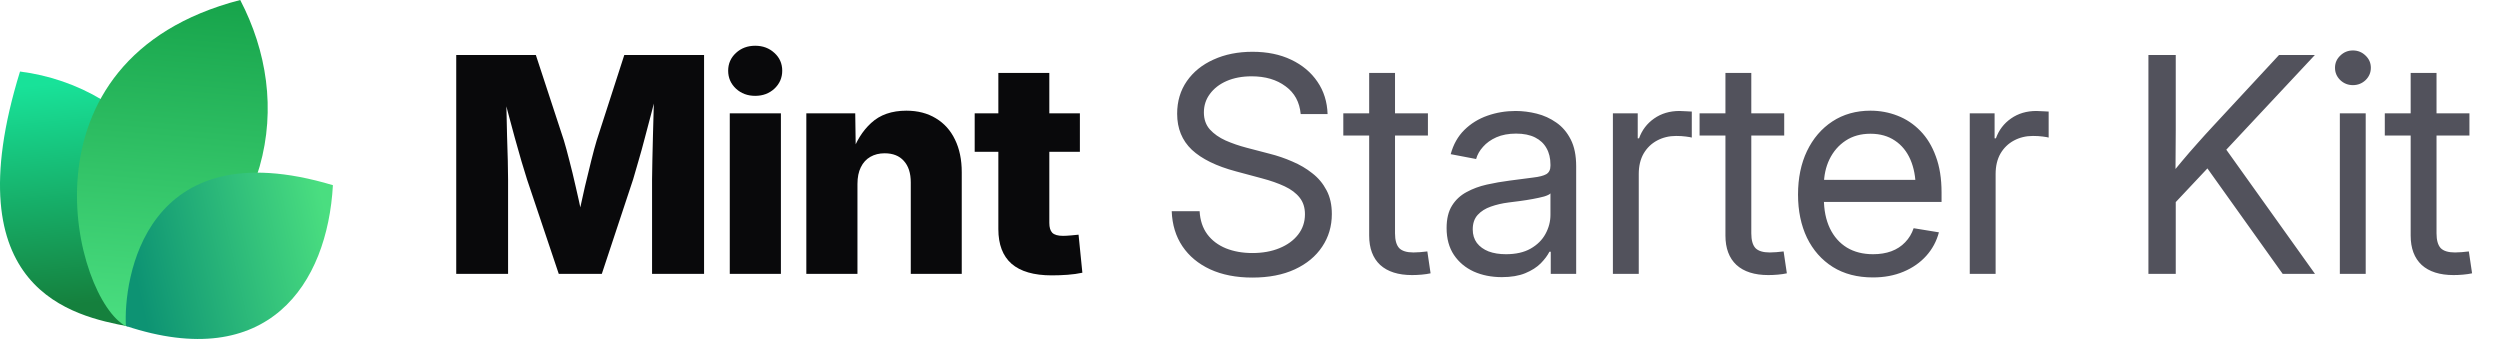
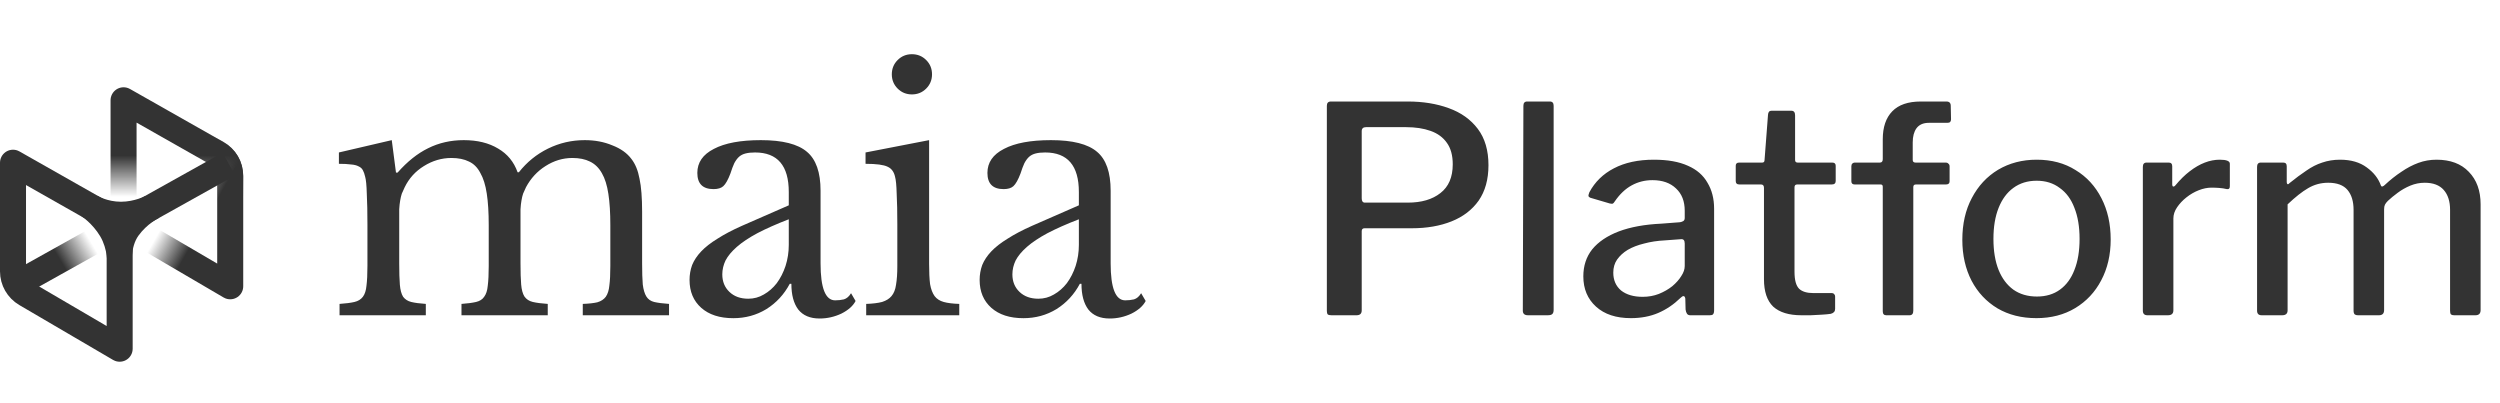
- <svg xmlns="http://www.w3.org/2000/svg" width="177" height="24" viewBox="0 0 177 24" fill="none">
-   <path d="M9.061 23.108C5.268 22.377 -3.391 20.627 1.417 5.064C9.634 6.099 16.973 14.064 9.061 23.108Z" fill="url(#paint0_linear_17557_2020)" />
-   <path d="M8.919 23.094C5.276 21.222 0.784 4.209 17.007 0C20.757 7.193 19.621 16.545 8.919 23.094Z" fill="url(#paint1_linear_17557_2020)" />
-   <path d="M8.914 23.079C8.735 19.882 10.159 9.085 23.57 13.111C23.181 20.123 18.984 26.418 8.914 23.079Z" fill="url(#paint2_linear_17557_2020)" />
-   <path d="M32.301 19.392V3.894H37.938L39.925 9.948C40.036 10.315 40.164 10.787 40.31 11.362C40.462 11.938 40.611 12.552 40.757 13.204C40.91 13.855 41.048 14.483 41.173 15.086C41.305 15.682 41.412 16.192 41.495 16.615H40.695C40.771 16.192 40.871 15.682 40.996 15.086C41.128 14.49 41.267 13.866 41.412 13.214C41.565 12.562 41.714 11.948 41.86 11.373C42.005 10.79 42.133 10.315 42.244 9.948L44.2 3.894H49.848V19.392H46.166V12.704C46.166 12.357 46.173 11.917 46.187 11.383C46.2 10.849 46.214 10.27 46.228 9.646C46.249 9.022 46.266 8.391 46.28 7.753C46.301 7.115 46.311 6.519 46.311 5.964H46.623C46.485 6.561 46.332 7.181 46.166 7.826C45.999 8.471 45.833 9.102 45.666 9.719C45.507 10.336 45.351 10.901 45.198 11.414C45.053 11.928 44.928 12.357 44.824 12.704L42.608 19.392H39.561L37.314 12.704C37.203 12.357 37.072 11.928 36.919 11.414C36.773 10.901 36.614 10.34 36.441 9.729C36.274 9.112 36.104 8.481 35.931 7.836C35.764 7.192 35.608 6.567 35.463 5.964H35.827C35.834 6.512 35.844 7.105 35.858 7.743C35.872 8.374 35.886 9.005 35.9 9.636C35.92 10.26 35.938 10.839 35.952 11.373C35.965 11.907 35.972 12.351 35.972 12.704V19.392H32.301ZM51.668 19.392V8.024H55.288V19.392H51.668ZM53.468 6.786C52.927 6.786 52.473 6.616 52.105 6.276C51.738 5.93 51.554 5.507 51.554 5.007C51.554 4.508 51.738 4.088 52.105 3.749C52.473 3.409 52.927 3.239 53.468 3.239C54.009 3.239 54.463 3.409 54.83 3.749C55.198 4.082 55.382 4.501 55.382 5.007C55.382 5.507 55.198 5.93 54.83 6.276C54.463 6.616 54.009 6.786 53.468 6.786ZM60.708 13.027V19.392H57.088V8.024H60.551L60.593 10.967H60.281C60.593 10.024 61.061 9.268 61.685 8.7C62.309 8.124 63.138 7.836 64.171 7.836C64.975 7.836 65.672 8.017 66.262 8.377C66.851 8.731 67.302 9.234 67.614 9.885C67.933 10.537 68.092 11.307 68.092 12.194V19.392H64.483V12.912C64.483 12.26 64.32 11.754 63.994 11.394C63.675 11.033 63.221 10.853 62.632 10.853C62.25 10.853 61.914 10.936 61.623 11.102C61.332 11.269 61.106 11.515 60.947 11.841C60.787 12.16 60.708 12.555 60.708 13.027ZM76.456 8.024V10.749H69.008V8.024H76.456ZM70.683 5.163H74.292V15.783C74.292 16.102 74.361 16.334 74.5 16.48C74.646 16.625 74.899 16.698 75.259 16.698C75.405 16.698 75.596 16.688 75.831 16.667C76.074 16.646 76.251 16.629 76.362 16.615L76.632 19.309C76.313 19.378 75.963 19.427 75.582 19.455C75.207 19.482 74.836 19.496 74.469 19.496C73.2 19.496 72.25 19.222 71.619 18.674C70.995 18.127 70.683 17.308 70.683 16.22V5.163Z" fill="#09090B" />
-   <path d="M88.667 19.652C87.523 19.652 86.528 19.458 85.682 19.07C84.843 18.681 84.188 18.137 83.716 17.437C83.245 16.736 82.992 15.908 82.957 14.951H84.933C84.968 15.596 85.148 16.14 85.474 16.584C85.8 17.021 86.24 17.354 86.795 17.582C87.35 17.804 87.974 17.915 88.667 17.915C89.388 17.915 90.026 17.801 90.581 17.572C91.143 17.343 91.583 17.024 91.902 16.615C92.228 16.199 92.391 15.717 92.391 15.169C92.391 14.698 92.266 14.306 92.017 13.994C91.767 13.675 91.413 13.408 90.956 13.193C90.498 12.978 89.954 12.787 89.323 12.621L87.502 12.132C86.123 11.765 85.082 11.255 84.382 10.603C83.689 9.944 83.342 9.095 83.342 8.055C83.342 7.174 83.571 6.404 84.028 5.746C84.486 5.087 85.117 4.577 85.921 4.217C86.726 3.849 87.645 3.666 88.678 3.666C89.718 3.666 90.63 3.853 91.413 4.227C92.204 4.602 92.824 5.122 93.275 5.787C93.726 6.446 93.965 7.209 93.993 8.076H92.089C92.013 7.23 91.656 6.574 91.018 6.11C90.387 5.638 89.586 5.403 88.615 5.403C87.95 5.403 87.36 5.513 86.847 5.735C86.341 5.957 85.946 6.262 85.661 6.651C85.377 7.032 85.235 7.469 85.235 7.961C85.235 8.447 85.377 8.849 85.661 9.168C85.946 9.48 86.317 9.74 86.774 9.948C87.232 10.149 87.724 10.319 88.251 10.457L89.884 10.884C90.439 11.023 90.977 11.206 91.496 11.435C92.023 11.657 92.495 11.934 92.911 12.267C93.334 12.593 93.67 12.995 93.92 13.474C94.17 13.945 94.294 14.504 94.294 15.149C94.294 16.015 94.066 16.788 93.608 17.468C93.157 18.148 92.512 18.681 91.673 19.07C90.834 19.458 89.832 19.652 88.667 19.652ZM101.097 8.024V9.594H95.106V8.024H101.097ZM96.937 5.163H98.767V16.521C98.767 17 98.865 17.347 99.059 17.562C99.26 17.77 99.6 17.874 100.078 17.874C100.21 17.874 100.366 17.867 100.546 17.853C100.733 17.832 100.903 17.815 101.056 17.801L101.285 19.351C101.097 19.392 100.886 19.423 100.65 19.444C100.414 19.465 100.189 19.475 99.974 19.475C98.996 19.475 98.244 19.236 97.717 18.758C97.197 18.272 96.937 17.579 96.937 16.677V5.163ZM106.33 19.621C105.595 19.621 104.932 19.489 104.343 19.226C103.754 18.955 103.285 18.564 102.939 18.05C102.592 17.53 102.419 16.896 102.419 16.147C102.419 15.495 102.547 14.965 102.804 14.556C103.06 14.146 103.403 13.828 103.833 13.599C104.263 13.363 104.742 13.186 105.269 13.068C105.796 12.95 106.333 12.857 106.881 12.787C107.574 12.69 108.132 12.617 108.555 12.569C108.978 12.52 109.287 12.441 109.481 12.33C109.675 12.212 109.772 12.014 109.772 11.737V11.654C109.772 11.203 109.679 10.815 109.492 10.489C109.311 10.163 109.041 9.91 108.68 9.729C108.32 9.549 107.872 9.459 107.338 9.459C106.805 9.459 106.34 9.546 105.945 9.719C105.556 9.892 105.241 10.118 104.998 10.395C104.755 10.665 104.593 10.953 104.509 11.258L102.71 10.915C102.897 10.222 103.22 9.65 103.677 9.199C104.135 8.748 104.679 8.412 105.31 8.19C105.941 7.968 106.607 7.857 107.307 7.857C107.8 7.857 108.295 7.92 108.795 8.044C109.301 8.169 109.765 8.381 110.188 8.679C110.611 8.97 110.951 9.369 111.208 9.875C111.464 10.374 111.593 11.005 111.593 11.768V19.392H109.793V17.822H109.7C109.568 18.085 109.363 18.359 109.086 18.643C108.809 18.921 108.444 19.153 107.994 19.34C107.543 19.527 106.988 19.621 106.33 19.621ZM106.621 17.998C107.321 17.998 107.904 17.867 108.368 17.603C108.84 17.333 109.19 16.986 109.419 16.563C109.654 16.133 109.772 15.682 109.772 15.211V13.692C109.703 13.769 109.554 13.841 109.325 13.911C109.096 13.973 108.829 14.032 108.524 14.088C108.226 14.143 107.921 14.192 107.609 14.233C107.304 14.275 107.033 14.309 106.798 14.337C106.354 14.393 105.938 14.49 105.549 14.628C105.168 14.76 104.86 14.954 104.624 15.211C104.388 15.467 104.27 15.811 104.27 16.241C104.27 16.615 104.367 16.934 104.561 17.198C104.762 17.461 105.04 17.662 105.393 17.801C105.747 17.933 106.156 17.998 106.621 17.998ZM114.193 19.392V8.024H115.951V9.792H116.045C116.253 9.209 116.61 8.741 117.116 8.388C117.622 8.034 118.219 7.857 118.905 7.857C119.058 7.857 119.217 7.864 119.384 7.878C119.55 7.885 119.682 7.892 119.779 7.899V9.74C119.716 9.719 119.578 9.695 119.363 9.667C119.155 9.639 118.922 9.625 118.666 9.625C118.174 9.625 117.726 9.733 117.324 9.948C116.922 10.163 116.603 10.471 116.367 10.874C116.138 11.276 116.024 11.758 116.024 12.319V19.392H114.193ZM126.322 8.024V9.594H120.33V8.024H126.322ZM122.161 5.163H123.992V16.521C123.992 17 124.089 17.347 124.283 17.562C124.484 17.77 124.824 17.874 125.302 17.874C125.434 17.874 125.59 17.867 125.77 17.853C125.958 17.832 126.127 17.815 126.28 17.801L126.509 19.351C126.322 19.392 126.11 19.423 125.874 19.444C125.639 19.465 125.413 19.475 125.198 19.475C124.221 19.475 123.468 19.236 122.941 18.758C122.421 18.272 122.161 17.579 122.161 16.677V5.163ZM132.604 19.642C131.502 19.642 130.555 19.396 129.765 18.903C128.974 18.404 128.364 17.714 127.934 16.834C127.511 15.946 127.3 14.927 127.3 13.775C127.3 12.611 127.511 11.584 127.934 10.697C128.364 9.802 128.964 9.102 129.734 8.596C130.51 8.089 131.408 7.836 132.428 7.836C133.1 7.836 133.738 7.954 134.341 8.19C134.952 8.426 135.489 8.783 135.954 9.261C136.425 9.74 136.793 10.343 137.056 11.071C137.327 11.792 137.462 12.645 137.462 13.63V14.296H128.433V12.735H136.463L135.631 13.297C135.631 12.541 135.506 11.876 135.257 11.3C135.007 10.725 134.643 10.277 134.165 9.958C133.686 9.632 133.107 9.469 132.428 9.469C131.748 9.469 131.162 9.632 130.67 9.958C130.177 10.284 129.796 10.725 129.526 11.279C129.262 11.827 129.13 12.441 129.13 13.12V14.046C129.13 14.864 129.273 15.572 129.557 16.168C129.841 16.757 130.243 17.211 130.763 17.53C131.283 17.842 131.901 17.998 132.615 17.998C133.093 17.998 133.523 17.929 133.905 17.79C134.293 17.645 134.619 17.433 134.882 17.156C135.153 16.879 135.354 16.546 135.486 16.157L137.275 16.449C137.108 17.08 136.81 17.634 136.38 18.113C135.95 18.591 135.413 18.966 134.768 19.236C134.123 19.507 133.402 19.642 132.604 19.642ZM139.459 19.392V8.024H141.217V9.792H141.311C141.519 9.209 141.876 8.741 142.382 8.388C142.888 8.034 143.485 7.857 144.171 7.857C144.324 7.857 144.483 7.864 144.649 7.878C144.816 7.885 144.948 7.892 145.045 7.899V9.74C144.982 9.719 144.844 9.695 144.629 9.667C144.421 9.639 144.188 9.625 143.932 9.625C143.439 9.625 142.992 9.733 142.59 9.948C142.188 10.163 141.869 10.471 141.633 10.874C141.404 11.276 141.29 11.758 141.29 12.319V19.392H139.459ZM153.429 14.961V12.715C153.783 12.257 154.136 11.82 154.49 11.404C154.844 10.981 155.204 10.565 155.572 10.156C155.939 9.74 156.314 9.327 156.695 8.918L161.355 3.894H163.893L157.277 10.967H157.184L153.429 14.961ZM152.108 19.392V3.894H154.043V9.241L154.022 12.559L154.043 13.505V19.392H152.108ZM161.615 19.392L155.967 11.477L157.173 9.969L163.903 19.392H161.615ZM165.661 19.392V8.024H167.492V19.392H165.661ZM166.587 6.027C166.24 6.027 165.942 5.909 165.692 5.673C165.443 5.43 165.318 5.139 165.318 4.799C165.318 4.459 165.443 4.172 165.692 3.936C165.942 3.693 166.24 3.572 166.587 3.572C166.934 3.572 167.232 3.693 167.482 3.936C167.731 4.172 167.856 4.459 167.856 4.799C167.856 5.139 167.731 5.43 167.482 5.673C167.232 5.909 166.934 6.027 166.587 6.027ZM174.836 8.024V9.594H168.844V8.024H174.836ZM170.675 5.163H172.506V16.521C172.506 17 172.603 17.347 172.797 17.562C172.998 17.77 173.338 17.874 173.816 17.874C173.948 17.874 174.104 17.867 174.284 17.853C174.472 17.832 174.641 17.815 174.794 17.801L175.023 19.351C174.836 19.392 174.624 19.423 174.388 19.444C174.153 19.465 173.927 19.475 173.712 19.475C172.735 19.475 171.982 19.236 171.455 18.758C170.935 18.272 170.675 17.579 170.675 16.677V5.163Z" fill="#52525C" />
+ <svg xmlns="http://www.w3.org/2000/svg" width="2038" height="328" viewBox="0 0 2038 328" fill="none">
+   <path d="M10.603 221.217V132.648L86.801 175.858C93.442 179.624 97.546 186.67 97.546 194.304V284.269L21.096 239.518C14.597 235.713 10.603 228.747 10.603 221.217Z" stroke="#333333" stroke-width="21.206" stroke-linejoin="round" />
+   <path d="M100.727 170.323V81.755L176.924 124.965C183.566 128.731 187.67 135.776 187.67 143.411V233.375L111.22 188.624C104.72 184.82 100.727 177.854 100.727 170.323Z" stroke="url(#paint0_linear_5104_297)" stroke-width="21.206" stroke-linejoin="round" />
+   <path d="M100.727 170.323V81.755L176.924 124.965C183.566 128.731 187.67 135.776 187.67 143.411V233.375L111.22 188.624C104.72 184.82 100.727 177.854 100.727 170.323Z" stroke="url(#paint1_linear_5104_297)" stroke-width="21.206" stroke-linejoin="round" />
+   <path d="M95.425 184.602L186.609 133.708" stroke="#333333" stroke-width="21.206" />
+   <path d="M10.603 233.375L101.787 182.481" stroke="url(#paint2_linear_5104_297)" stroke-width="21.206" />
+   <path d="M129.354 177.71L118.751 159.686C118.751 159.686 109.739 164.457 98.606 164.457C87.473 164.457 79.521 159.686 79.521 159.686L66.267 176.12C66.267 176.12 75.28 181.951 81.641 192.554C88.003 203.157 87.473 215.881 87.473 215.881H107.618C107.618 215.881 106.028 201.567 112.92 192.024C119.812 182.482 129.354 177.71 129.354 177.71Z" fill="#333333" />
+   <path d="M325.444 214.701C325.444 222.104 325.621 227.92 325.973 232.15C326.326 236.379 327.207 239.64 328.617 241.931C330.203 244.046 332.406 245.456 335.226 246.161C338.046 246.866 342.011 247.395 347.122 247.747V257H276.801V247.747C281.912 247.395 285.966 246.866 288.962 246.161C291.958 245.456 294.249 244.046 295.835 241.931C297.421 239.816 298.391 236.82 298.743 232.943C299.272 228.889 299.536 223.514 299.536 216.816V182.977C299.536 172.931 299.36 164.56 299.008 157.862C298.831 151.165 298.391 146.583 297.686 144.115C297.157 141.824 296.54 140.062 295.835 138.828C295.13 137.418 293.985 136.361 292.399 135.656C290.812 134.774 288.697 134.246 286.054 134.069C283.586 133.717 280.326 133.541 276.272 133.541V124.288L319.364 114.242L322.801 140.679H324.123C332.054 131.69 340.337 125.081 348.973 120.851C357.785 116.445 367.479 114.242 378.053 114.242C389.157 114.242 398.498 116.533 406.076 121.115C413.655 125.522 418.942 131.954 421.938 140.414H422.996C429.517 132.131 437.448 125.698 446.789 121.115C456.13 116.533 466.088 114.242 476.662 114.242C484.946 114.242 492.436 115.652 499.133 118.472C506.007 121.115 511.206 124.817 514.731 129.575C517.903 133.629 520.107 139.004 521.34 145.702C522.75 152.223 523.455 161.211 523.455 172.667V214.701C523.455 221.927 523.631 227.655 523.984 231.885C524.513 236.115 525.482 239.376 526.892 241.667C528.302 243.958 530.417 245.456 533.237 246.161C536.233 246.866 540.287 247.395 545.398 247.747V257H475.076V247.747C480.011 247.571 483.976 247.13 486.973 246.425C489.969 245.544 492.26 244.046 493.846 241.931C495.432 239.64 496.402 236.556 496.754 232.678C497.283 228.801 497.547 223.514 497.547 216.816V183.506C497.547 173.46 497.018 165 495.961 158.127C494.904 151.077 493.141 145.437 490.674 141.207C488.206 136.801 484.946 133.629 480.892 131.69C477.015 129.751 472.256 128.782 466.616 128.782C458.862 128.782 451.547 130.985 444.674 135.391C437.977 139.621 432.689 145.349 428.812 152.575C427.931 154.338 427.137 156.1 426.433 157.862C425.904 159.449 425.463 161.299 425.111 163.414C424.758 165.353 424.494 167.732 424.318 170.552C424.318 173.372 424.318 176.897 424.318 181.127V214.701C424.318 221.927 424.494 227.655 424.846 231.885C425.199 236.115 426.08 239.376 427.49 241.667C429.076 243.958 431.367 245.456 434.364 246.161C437.36 246.866 441.413 247.395 446.524 247.747V257H376.203V247.747C381.138 247.395 385.103 246.866 388.099 246.161C391.095 245.456 393.299 244.046 394.708 241.931C396.295 239.816 397.264 236.82 397.617 232.943C398.145 228.889 398.41 223.514 398.41 216.816V183.506C398.41 173.284 397.881 164.736 396.823 157.862C395.766 150.813 394.004 145.173 391.536 140.943C389.245 136.537 386.161 133.453 382.283 131.69C378.406 129.751 373.647 128.782 368.007 128.782C360.076 128.782 352.586 130.985 345.536 135.391C338.663 139.621 333.463 145.349 329.939 152.575C329.057 154.338 328.264 156.1 327.559 157.862C327.031 159.449 326.59 161.299 326.237 163.414C325.885 165.353 325.621 167.732 325.444 170.552C325.444 173.372 325.444 176.897 325.444 181.127V214.701ZM643.013 178.747C632.967 182.625 624.419 186.414 617.369 190.115C610.496 193.816 604.944 197.517 600.714 201.219C596.484 204.92 593.4 208.621 591.461 212.322C589.699 216.023 588.818 219.812 588.818 223.69C588.818 229.506 590.756 234.264 594.634 237.966C598.511 241.667 603.622 243.517 609.967 243.517C614.549 243.517 618.779 242.372 622.657 240.081C626.71 237.789 630.235 234.705 633.231 230.828C636.228 226.774 638.607 222.104 640.369 216.816C642.132 211.353 643.013 205.625 643.013 199.632V178.747ZM643.013 167.38V156.541C643.013 135.039 633.848 124.288 615.519 124.288C612.523 124.288 609.967 124.552 607.852 125.081C605.737 125.61 603.975 126.491 602.565 127.725C601.155 128.958 599.833 130.721 598.599 133.012C597.542 135.303 596.484 138.123 595.427 141.472C593.488 146.583 591.55 150.02 589.611 151.782C587.848 153.368 585.205 154.161 581.68 154.161C572.868 154.161 568.462 149.755 568.462 140.943C568.462 132.483 572.956 125.962 581.944 121.38C590.933 116.621 603.71 114.242 620.277 114.242C637.902 114.242 650.415 117.414 657.818 123.759C665.22 129.928 668.921 140.502 668.921 155.483V214.701C668.921 234.793 672.886 244.839 680.817 244.839C683.285 244.839 685.664 244.575 687.955 244.046C690.247 243.341 692.185 241.667 693.771 239.023L697.473 245.368C695.358 249.421 691.48 252.858 685.84 255.678C680.201 258.322 674.296 259.644 668.128 259.644C660.373 259.644 654.557 257.176 650.68 252.241C646.978 247.307 645.128 240.345 645.128 231.356H643.806C639.224 239.992 632.879 246.866 624.772 251.977C616.664 256.912 607.676 259.379 597.806 259.379C586.703 259.379 577.979 256.559 571.634 250.92C565.289 245.28 562.117 237.701 562.117 228.184C562.117 223.954 562.822 219.901 564.232 216.023C565.818 212.146 568.285 208.445 571.634 204.92C574.983 201.395 579.389 197.958 584.852 194.609C590.316 191.085 597.013 187.56 604.944 184.035L643.013 167.38ZM757.407 214.966C757.407 221.839 757.672 227.391 758.2 231.621C758.905 235.674 760.139 238.935 761.902 241.402C763.664 243.694 766.131 245.28 769.304 246.161C772.476 247.042 776.706 247.571 781.994 247.747V257H706.12V247.747C711.408 247.571 715.726 247.042 719.074 246.161C722.423 245.103 724.978 243.517 726.741 241.402C728.68 239.111 729.913 236.027 730.442 232.15C731.147 228.096 731.499 222.985 731.499 216.816V182.977C731.499 172.755 731.323 164.383 730.971 157.862C730.794 151.165 730.354 146.583 729.649 144.115C728.768 140.062 726.741 137.33 723.568 135.92C720.396 134.334 714.404 133.541 705.591 133.541V124.288L757.407 114.242V214.966ZM727.005 60.575C727.005 55.993 728.591 52.116 731.764 48.943C734.936 45.771 738.814 44.185 743.396 44.185C747.978 44.185 751.856 45.771 755.028 48.943C758.2 52.116 759.787 55.993 759.787 60.575C759.787 65.158 758.2 69.035 755.028 72.208C751.856 75.38 747.978 76.966 743.396 76.966C738.814 76.966 734.936 75.38 731.764 72.208C728.591 69.035 727.005 65.158 727.005 60.575ZM879.497 178.747C869.451 182.625 860.904 186.414 853.854 190.115C846.98 193.816 841.429 197.517 837.199 201.219C832.969 204.92 829.885 208.621 827.946 212.322C826.183 216.023 825.302 219.812 825.302 223.69C825.302 229.506 827.241 234.264 831.118 237.966C834.996 241.667 840.107 243.517 846.452 243.517C851.034 243.517 855.264 242.372 859.141 240.081C863.195 237.789 866.72 234.705 869.716 230.828C872.712 226.774 875.091 222.104 876.854 216.816C878.616 211.353 879.497 205.625 879.497 199.632V178.747ZM879.497 167.38V156.541C879.497 135.039 870.333 124.288 852.003 124.288C849.007 124.288 846.452 124.552 844.337 125.081C842.222 125.61 840.459 126.491 839.049 127.725C837.639 128.958 836.317 130.721 835.084 133.012C834.026 135.303 832.969 138.123 831.911 141.472C829.973 146.583 828.034 150.02 826.095 151.782C824.333 153.368 821.689 154.161 818.164 154.161C809.352 154.161 804.946 149.755 804.946 140.943C804.946 132.483 809.44 125.962 818.429 121.38C827.417 116.621 840.195 114.242 856.762 114.242C874.386 114.242 886.9 117.414 894.302 123.759C901.704 129.928 905.405 140.502 905.405 155.483V214.701C905.405 234.793 909.371 244.839 917.302 244.839C919.769 244.839 922.149 244.575 924.44 244.046C926.731 243.341 928.67 241.667 930.256 239.023L933.957 245.368C931.842 249.421 927.965 252.858 922.325 255.678C916.685 258.322 910.781 259.644 904.612 259.644C896.857 259.644 891.041 257.176 887.164 252.241C883.463 247.307 881.612 240.345 881.612 231.356H880.29C875.708 239.992 869.363 246.866 861.256 251.977C853.149 256.912 844.16 259.379 834.291 259.379C823.187 259.379 814.463 256.559 808.118 250.92C801.774 245.28 798.601 237.701 798.601 228.184C798.601 223.954 799.306 219.901 800.716 216.023C802.302 212.146 804.77 208.445 808.118 204.92C811.467 201.395 815.873 197.958 821.337 194.609C826.8 191.085 833.498 187.56 841.429 184.035L879.497 167.38Z" fill="#333333" />
+   <path d="M1213.4 134.65C1213.4 146.235 1210.73 155.864 1205.41 163.535C1200.09 171.05 1192.73 176.686 1183.34 180.443C1173.94 184.201 1163.14 186.079 1150.93 186.079H1112.42C1110.85 186.079 1110.07 186.862 1110.07 188.428V253.008C1110.07 255.669 1108.66 257 1105.84 257H1085.41C1084 257 1082.98 256.765 1082.36 256.295C1081.89 255.669 1081.65 254.73 1081.65 253.477V86.273C1081.65 83.925 1082.75 82.751 1084.94 82.751H1147.64C1160.01 82.751 1171.13 84.551 1180.99 88.152C1191.01 91.753 1198.91 97.389 1204.71 105.06C1210.5 112.732 1213.4 122.595 1213.4 134.65ZM1184.28 133.945C1184.28 126.744 1182.71 120.951 1179.58 116.567C1176.45 112.027 1171.99 108.74 1166.19 106.704C1160.56 104.669 1153.83 103.651 1146 103.651H1113.59C1111.24 103.651 1110.07 104.747 1110.07 106.939V161.656C1110.07 164.005 1110.93 165.179 1112.65 165.179H1147.64C1158.76 165.179 1167.6 162.596 1174.18 157.429C1180.91 152.263 1184.28 144.435 1184.28 133.945ZM1266.53 252.538C1266.53 254.26 1266.13 255.434 1265.35 256.061C1264.73 256.687 1263.47 257 1261.59 257H1245.63C1242.81 257 1241.4 255.748 1241.4 253.243L1241.87 86.273C1241.87 83.925 1242.89 82.751 1244.92 82.751H1263.47C1265.51 82.751 1266.53 83.925 1266.53 86.273V252.538ZM1369.87 242.91C1364.39 248.233 1358.36 252.303 1351.78 255.121C1345.21 257.939 1337.77 259.348 1329.47 259.348C1317.42 259.348 1307.95 256.217 1301.06 249.955C1294.17 243.693 1290.73 235.473 1290.73 225.297C1290.73 216.686 1293.15 209.328 1298 203.222C1303.01 197.117 1310.22 192.263 1319.61 188.662C1329.16 185.062 1340.75 182.948 1354.37 182.322L1369.63 181.148C1370.57 180.991 1371.43 180.678 1372.21 180.208C1373 179.739 1373.39 178.878 1373.39 177.625V171.754C1373.39 164.083 1371.04 158.055 1366.34 153.672C1361.65 149.132 1355.23 146.861 1347.09 146.861C1340.98 146.861 1335.34 148.27 1330.18 151.088C1325.01 153.907 1320.39 158.29 1316.32 164.239C1315.85 165.022 1315.38 165.57 1314.91 165.883C1314.44 166.196 1313.58 166.196 1312.33 165.883L1296.36 161.186C1295.73 160.873 1295.27 160.482 1294.95 160.012C1294.8 159.386 1295.03 158.29 1295.66 156.725C1300.2 148.27 1306.85 141.773 1315.62 137.233C1324.54 132.536 1335.42 130.188 1348.26 130.188C1359.53 130.188 1368.77 131.832 1375.97 135.12C1383.17 138.251 1388.5 142.869 1391.94 148.975C1395.54 154.924 1397.34 161.969 1397.34 170.11V253.008C1397.34 254.573 1397.03 255.669 1396.4 256.295C1395.93 256.765 1395.07 257 1393.82 257H1377.85C1376.75 257 1375.89 256.609 1375.27 255.826C1374.64 254.886 1374.25 253.712 1374.09 252.303L1373.86 243.379C1373.39 240.875 1372.06 240.718 1369.87 242.91ZM1373.39 198.526C1373.39 195.864 1372.29 194.69 1370.1 195.003L1357.42 195.942C1351.16 196.255 1345.44 197.117 1340.28 198.526C1335.11 199.778 1330.65 201.5 1326.89 203.692C1323.29 205.884 1320.39 208.545 1318.2 211.676C1316.17 214.651 1315.15 218.174 1315.15 222.244C1315.15 228.35 1317.26 233.203 1321.49 236.804C1325.87 240.248 1331.74 241.97 1339.1 241.97C1343.8 241.97 1348.18 241.188 1352.25 239.622C1356.48 237.9 1360.16 235.786 1363.29 233.281C1366.42 230.62 1368.85 227.88 1370.57 225.062C1372.45 222.244 1373.39 219.504 1373.39 216.843V198.526ZM1464.99 150.384C1463.59 150.384 1462.88 151.167 1462.88 152.732V221.54C1462.88 228.272 1464.13 232.89 1466.64 235.395C1469.14 237.743 1472.98 238.918 1478.15 238.918H1493.17C1494.11 238.918 1494.82 239.231 1495.29 239.857C1495.76 240.327 1495.99 240.953 1495.99 241.736V251.834C1495.99 253.869 1494.82 255.2 1492.47 255.826C1490.43 256.139 1487.93 256.374 1484.96 256.53C1481.98 256.687 1479.01 256.843 1476.03 257C1473.21 257 1470.71 257 1468.52 257C1458.34 257 1450.67 254.652 1445.5 249.955C1440.49 245.102 1437.99 237.665 1437.99 227.645V153.202C1437.99 151.323 1437.21 150.384 1435.64 150.384H1418.03C1415.99 150.384 1414.97 149.445 1414.97 147.566V135.12C1414.97 133.397 1415.91 132.536 1417.79 132.536H1436.58C1437.83 132.536 1438.46 131.832 1438.46 130.423L1441.28 93.553C1441.43 91.362 1442.37 90.266 1444.09 90.266H1460.3C1462.33 90.266 1463.35 91.518 1463.35 94.023V130.423C1463.35 131.832 1464.05 132.536 1465.46 132.536H1493.64C1495.52 132.536 1496.46 133.397 1496.46 135.12V147.566C1496.46 149.445 1495.37 150.384 1493.17 150.384H1464.99ZM1586.02 132.536C1587.12 132.536 1587.9 132.849 1588.37 133.476C1589 133.945 1589.31 134.65 1589.31 135.589V147.801C1589.31 149.523 1588.29 150.384 1586.26 150.384H1561.83C1560.42 150.384 1559.72 151.088 1559.72 152.498V253.243C1559.72 255.748 1558.7 257 1556.67 257H1537.65C1535.77 257 1534.83 255.904 1534.83 253.712V152.263C1534.83 151.01 1534.28 150.384 1533.18 150.384H1512.05C1510.17 150.384 1509.23 149.523 1509.23 147.801V135.589C1509.23 134.65 1509.46 133.945 1509.93 133.476C1510.4 132.849 1511.19 132.536 1512.28 132.536H1532.48C1534.04 132.536 1534.83 131.597 1534.83 129.718V113.515C1534.83 103.651 1537.41 96.058 1542.58 90.735C1547.74 85.412 1555.49 82.751 1565.83 82.751H1586.73C1589.07 82.751 1590.25 83.925 1590.25 86.273L1590.48 97.311C1590.48 98.094 1590.25 98.798 1589.78 99.424C1589.31 99.894 1588.53 100.129 1587.43 100.129H1572.4C1567.86 100.129 1564.49 101.616 1562.3 104.591C1560.27 107.409 1559.25 111.244 1559.25 116.098V130.423C1559.25 131.832 1560.03 132.536 1561.6 132.536H1586.02ZM1660.04 259.348C1647.99 259.348 1637.42 256.687 1628.34 251.364C1619.26 245.884 1612.22 238.37 1607.21 228.82C1602.2 219.113 1599.69 207.997 1599.69 195.473C1599.69 182.478 1602.27 171.128 1607.44 161.421C1612.61 151.558 1619.73 143.887 1628.81 138.407C1638.05 132.928 1648.54 130.188 1660.28 130.188C1672.49 130.188 1683.06 133.006 1691.98 138.642C1701.06 144.122 1708.11 151.793 1713.12 161.656C1718.13 171.363 1720.63 182.557 1720.63 195.238C1720.63 207.763 1718.05 218.878 1712.88 228.585C1707.87 238.135 1700.83 245.65 1691.75 251.129C1682.67 256.609 1672.1 259.348 1660.04 259.348ZM1660.51 241.736C1667.87 241.736 1674.14 239.857 1679.3 236.1C1684.47 232.342 1688.38 227.019 1691.04 220.131C1693.86 213.085 1695.27 204.631 1695.27 194.768C1695.27 184.905 1693.86 176.451 1691.04 169.406C1688.38 162.361 1684.39 156.959 1679.07 153.202C1673.9 149.288 1667.64 147.331 1660.28 147.331C1652.92 147.331 1646.58 149.288 1641.26 153.202C1636.09 156.959 1632.1 162.361 1629.28 169.406C1626.46 176.451 1625.05 184.905 1625.05 194.768C1625.05 204.631 1626.46 213.085 1629.28 220.131C1632.1 227.019 1636.09 232.342 1641.26 236.1C1646.58 239.857 1653 241.736 1660.51 241.736ZM1750.61 257C1749.35 257 1748.41 256.687 1747.79 256.061C1747.16 255.434 1746.85 254.495 1746.85 253.243V136.059C1746.85 133.711 1747.87 132.536 1749.9 132.536H1767.98C1769.86 132.536 1770.8 133.554 1770.8 135.589V150.384C1770.8 151.323 1771.04 151.871 1771.51 152.028C1772.13 152.184 1772.76 151.871 1773.38 151.088C1777.3 146.392 1781.21 142.556 1785.13 139.581C1789.2 136.45 1793.27 134.102 1797.34 132.536C1801.41 130.971 1805.48 130.188 1809.55 130.188C1815.03 130.188 1817.77 131.284 1817.77 133.476V151.793C1817.77 153.672 1816.91 154.454 1815.19 154.141C1813.31 153.672 1811.27 153.359 1809.08 153.202C1807.04 153.045 1804.93 152.967 1802.74 152.967C1799.45 152.967 1796.01 153.672 1792.41 155.081C1788.81 156.49 1785.44 158.447 1782.31 160.952C1779.33 163.3 1776.83 165.962 1774.79 168.936C1772.76 171.911 1771.74 174.964 1771.74 178.095V253.008C1771.74 255.669 1770.25 257 1767.28 257H1750.61ZM1843.71 257C1841.21 257 1839.96 255.748 1839.96 253.243V136.059C1839.96 133.711 1840.98 132.536 1843.01 132.536H1861.33C1863.21 132.536 1864.15 133.554 1864.15 135.589V148.505C1864.15 149.288 1864.38 149.836 1864.85 150.149C1865.32 150.306 1865.87 149.993 1866.49 149.21C1871.35 145.296 1875.89 141.93 1880.11 139.112C1884.34 136.137 1888.65 133.945 1893.03 132.536C1897.57 130.971 1902.42 130.188 1907.59 130.188C1916.51 130.188 1923.79 132.302 1929.43 136.529C1935.07 140.599 1938.9 145.531 1940.94 151.323C1941.25 151.95 1941.64 152.184 1942.11 152.028C1942.74 151.871 1943.36 151.48 1943.99 150.854C1948.53 146.627 1953.07 143.026 1957.61 140.051C1962.15 136.92 1966.77 134.493 1971.47 132.771C1976.16 131.049 1981.09 130.188 1986.26 130.188C1997.53 130.188 2006.3 133.476 2012.56 140.051C2018.98 146.627 2022.19 155.472 2022.19 166.588V252.773C2022.19 255.591 2020.78 257 2017.96 257H2000.59C1999.49 257 1998.63 256.765 1998 256.295C1997.53 255.669 1997.3 254.652 1997.3 253.243V171.05C1997.3 164.161 1995.58 158.76 1992.13 154.846C1988.69 150.932 1983.52 148.975 1976.63 148.975C1972.56 148.975 1968.65 149.758 1964.89 151.323C1961.13 152.889 1957.69 154.846 1954.56 157.194C1951.58 159.386 1948.92 161.578 1946.57 163.77C1945.48 164.866 1944.69 165.883 1944.23 166.823C1943.76 167.762 1943.52 169.014 1943.52 170.58V252.773C1943.52 255.591 1942.11 257 1939.29 257H1922.15C1921.05 257 1920.19 256.765 1919.57 256.295C1918.94 255.669 1918.63 254.652 1918.63 253.243V171.05C1918.63 164.161 1916.98 158.76 1913.7 154.846C1910.41 150.932 1905.16 148.975 1897.96 148.975C1892.01 148.975 1886.53 150.462 1881.52 153.437C1876.67 156.255 1871.11 160.639 1864.85 166.588V253.008C1864.85 255.669 1863.36 257 1860.39 257H1843.71Z" fill="#333333" />
  <defs>
-     <linearGradient id="paint0_linear_17557_2020" x1="3.776" y1="5.916" x2="5.232" y2="21.559" gradientUnits="userSpaceOnUse">
-       <stop stop-color="#18E299" />
-       <stop offset="1" stop-color="#15803D" />
+     <linearGradient id="paint0_linear_5104_297" x1="100.727" y1="126.817" x2="100.727" y2="194.145" gradientUnits="userSpaceOnUse">
+       <stop stop-color="#333333" />
+       <stop offset="0.5" stop-color="#333333" stop-opacity="0" />
    </linearGradient>
-     <linearGradient id="paint1_linear_17557_2020" x1="12.171" y1="-0.718" x2="10.19" y2="22.983" gradientUnits="userSpaceOnUse">
-       <stop stop-color="#16A34A" />
-       <stop offset="1" stop-color="#4ADE80" />
+     <linearGradient id="paint1_linear_5104_297" x1="148.969" y1="212.17" x2="99.666" y2="184.072" gradientUnits="userSpaceOnUse">
+       <stop stop-color="#333333" />
+       <stop offset="0.5" stop-color="#333333" stop-opacity="0" />
    </linearGradient>
-     <linearGradient id="paint2_linear_17557_2020" x1="23.133" y1="15.353" x2="9.338" y2="18.52" gradientUnits="userSpaceOnUse">
-       <stop stop-color="#4ADE80" />
-       <stop offset="1" stop-color="#0D9373" />
+     <linearGradient id="paint2_linear_5104_297" x1="49.303" y1="212.699" x2="99.666" y2="182.481" gradientUnits="userSpaceOnUse">
+       <stop stop-color="#333333" />
+       <stop offset="0.5" stop-color="#333333" stop-opacity="0" />
    </linearGradient>
  </defs>
</svg>
